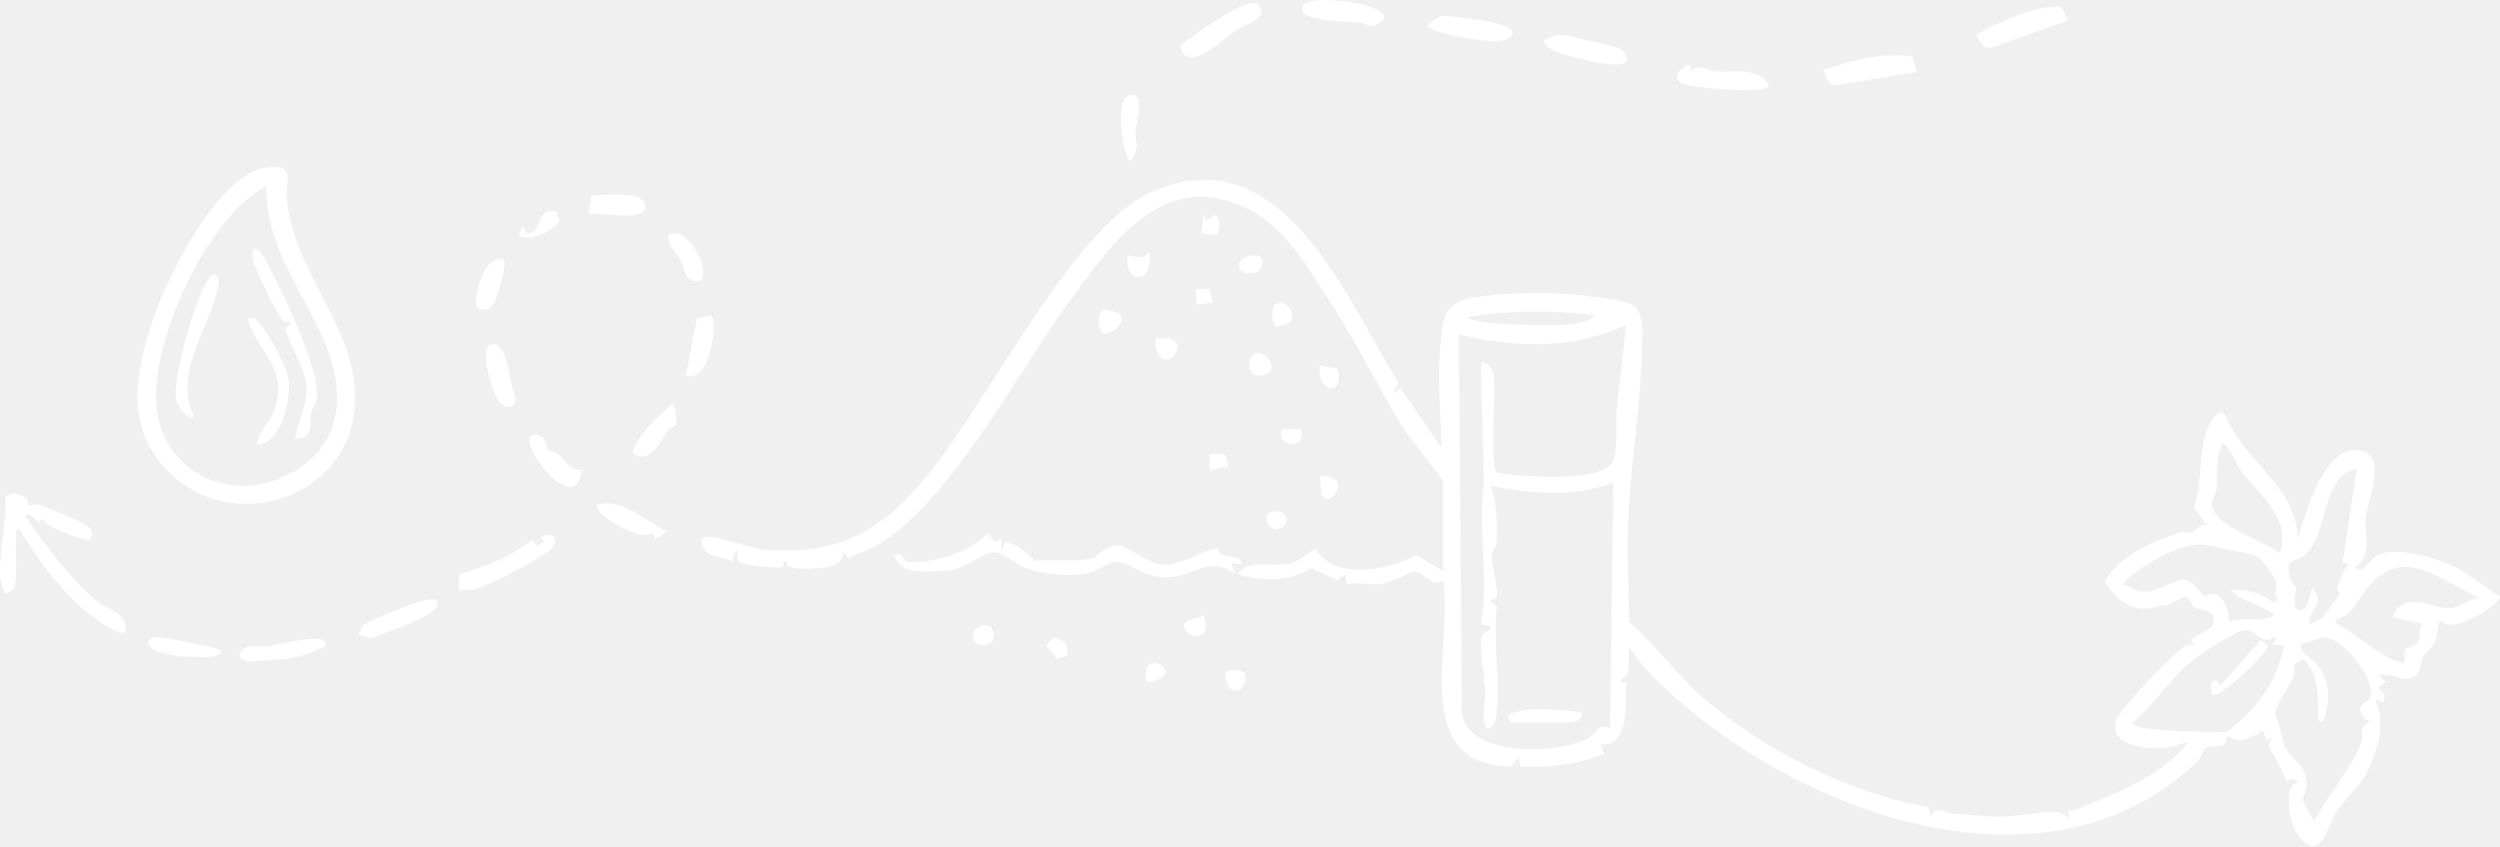
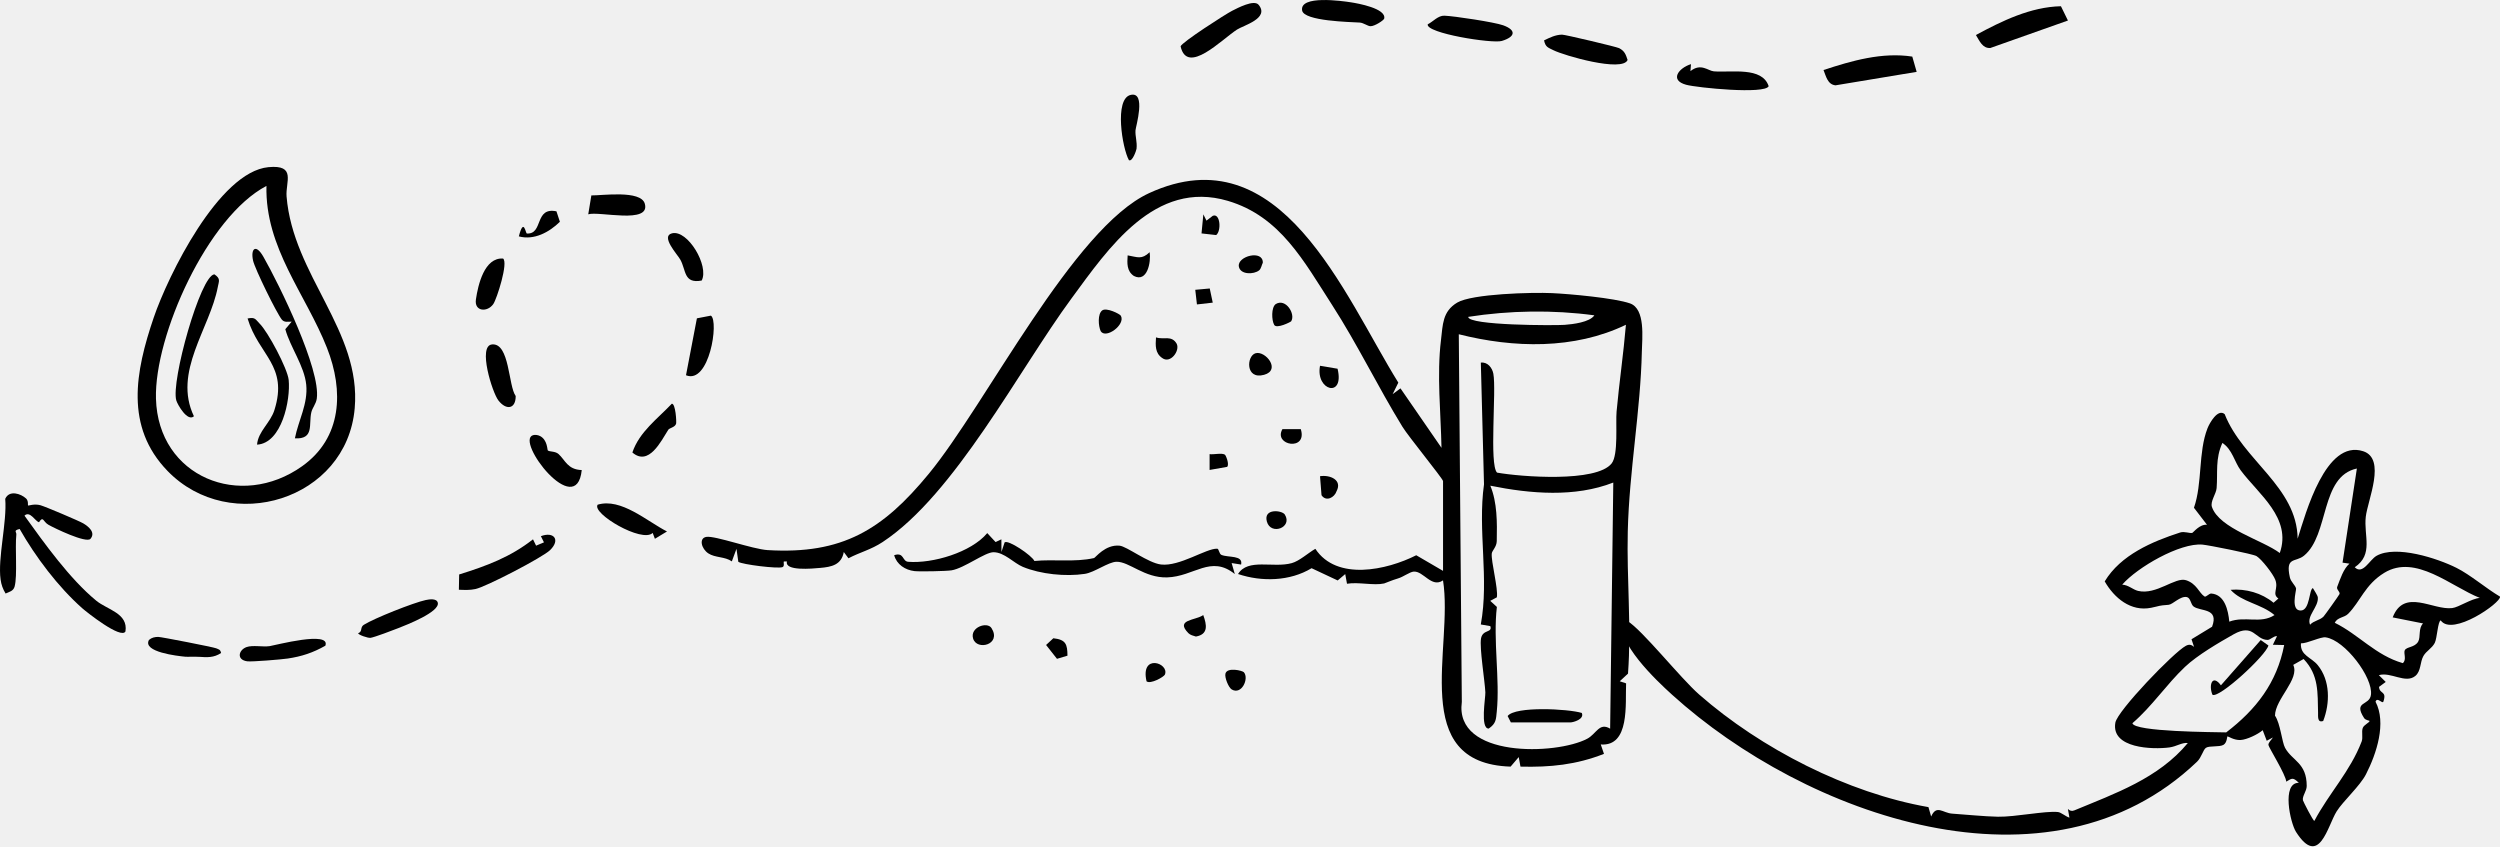
- <svg xmlns="http://www.w3.org/2000/svg" id="Layer_2" data-name="Layer 2" viewBox="0 0 850.84 288.04">
-   <defs>
-     <style>
-       .cls-1 {
-         fill: #fff;
-       }
-     </style>
-   </defs>
+ <svg xmlns="http://www.w3.org/2000/svg" id="Layer_2" data-name="Layer 2" viewBox="0 0 850.84 288.04" fill="currentColor">
  <g id="Capa_1" data-name="Capa 1">
    <g>
-       <path class="cls-1" d="M6.66,180.04c-2.22.51-1,.98-1.1,1.86-.48,4.67.41,14-.58,17.7-.43,1.6-1.83,1.82-3.08,2.4-.94-1.57-1.45-2.96-1.7-4.78-1.01-7.31,2.23-19.57,1.58-27.45,1.36-3.08,5.29-1.78,7.1-.11.89.83.54,2.36.66,2.4.2.07,2.13-.69,4.23-.11,1.6.44,13.18,5.34,14.58,6.18,1.81,1.08,4.26,3.09,2.45,5.24-1.39,1.66-12.41-3.67-14.33-4.78-1.83-1.05-1.72-3.13-3.19-.86-1.19-.17-3.09-4.05-4.95-2.23,6.81,9.46,15.4,21.5,24.41,28.92,3.79,3.12,10.91,4.27,9.96,10.47-1.43,2.83-13.37-6.69-14.73-7.9-8.24-7.32-15.87-17.45-21.28-26.96Z" />
-       <path class="cls-1" d="M121.91,215.5c1.57-.55.55-1.99,1.9-2.85,3.44-2.19,17.01-7.57,21.06-8.43,1.1-.23,3.76-.71,4.13.93.7,3.11-10.57,7.5-13.35,8.59-1.92.76-8.13,3.12-9.54,3.34-.84.13-4.25-1.03-4.21-1.58Z" />
-       <path class="cls-1" d="M110.73,219.76c-4.22,2.39-8.04,3.65-12.79,4.36-2.11.32-12.25,1.16-13.79.95-3.79-.52-2.93-3.9-.23-4.85,2.11-.74,5.52.03,7.87-.32,1.77-.26,20.88-5.36,18.94-.14Z" />
-       <path class="cls-1" d="M67.7,223.55c-1.86-.13-3.74.05-4.7-.05-2.49-.24-14.6-1.58-12.3-5.7.91-.81,1.97-1.03,3.15-1.04,1.01,0,18.81,3.48,19.73,3.88.91.4,1.4.38,1.66,1.59-2.44,1.66-4.8,1.5-7.54,1.31Z" />
-       <path class="cls-1" d="M491.11,163.69c-.32-1.11-11.79-15.16-13.79-18.42-8.33-13.55-15.34-28.11-23.98-41.51-9.64-14.95-17.64-30.12-35.46-35.4-24.82-7.35-40.7,16.2-53.24,33.25-17.89,24.31-39.7,66.68-64.24,82.86-4.01,2.64-7.64,3.44-11.64,5.53l-1.59-2.13c-.79,4.38-4.15,5.07-8.01,5.41-2.74.25-12.18,1.15-11.34-2.19h-1.04c-.22.3.34,1.63-.49,1.93-1.67.6-13.73-.9-15.01-1.81l-.63-4.42-1.58,4.27c-2.32-1.67-5.67-1.18-8.01-2.73-2.36-1.56-3.3-5.2-.64-5.61,2.98-.46,15.71,4.19,20.83,4.5,25.43,1.52,39.17-6.9,54.85-25.97,19.58-23.8,49.14-83.61,74.96-95.51,44.88-20.67,66.33,34.7,84.84,64.48l-1.94,3.94,2.67-1.99,13.96,20.24c-.22-11.98-1.63-24.75-.17-36.69.63-5.2.47-9.71,5.51-12.73,5.04-3.02,25.55-3.54,32.28-3.23,6,.27,21.32,1.66,26.55,3.5,5.29,1.87,4.12,11.79,4.02,16.45-.44,20.04-4.29,40.48-4.79,61.15-.39,16.03,1.27,32.33.08,48.39l-2.81,2.61,2.16.71c-.3,6.89,1.34,21.54-8.62,20.8l1.09,3.2c-9.51,3.73-18.31,4.59-28.42,4.34l-.59-3.25-2.77,3.25c-34.98-1.12-19.33-40.5-23-63.39-3.91,2.71-6.67-3.27-10-2.98-1.35.12-3.55,1.81-5.28,2.31-2.16.63-4.46,1.66-4.75,1.72-3.53.79-8.82-.56-12.65.1l-.6-3.29-2.57,2.17-8.88-4.17c-7.38,4.47-16.99,4.69-25.03,1.98,3.36-5.47,11.93-1.95,18.29-3.71,2.63-.73,5.59-3.48,8.02-4.87,7.27,11.03,24.31,7.26,34.34,2.19l9.12,5.32v-30.6ZM542.63,107.32c-14.09-1.91-28.9-1.67-42.94.52-.09,2.97,29.64,2.96,32.79,2.72,2.75-.21,8.53-.86,10.15-3.25ZM509.51,160.85c8.04,1.43,33.84,3.44,39-3.14,2.33-2.97,1.31-13.66,1.67-17.64.9-9.86,2.35-19.69,3.18-29.54-17.61,8.49-38.23,7.94-56.88,3.23l1.03,125.14c-2.59,19.17,32.16,18.07,42.66,12.53,3.17-1.67,4.09-5.68,7.82-3.44l1.07-83.76c-13.06,5.1-28.16,3.84-41.85,1.07,2.37,5.7,2.32,12.52,2.19,18.86-.04,2-1.59,3.19-1.7,4.23-.28,2.62,2.26,12.07,1.73,14.9l-2.25,1.2,2.26,2.07c-1.33,11.28,1.07,24.6-.03,35.58-.27,2.69-.22,4.11-2.75,5.82-2.96.05-1.06-10.45-1.14-12.32-.18-3.94-2.03-15.12-1.48-18.32.56-3.23,3.97-1.84,3.17-4.23l-3.24-.56c2.89-15.63-1.11-31.89,1.09-47.7l-1.08-41.42c2.34-.29,3.89,1.81,4.26,3.78,1.08,5.71-1.44,30.96,1.25,33.65Z" />
-       <path class="cls-1" d="M781.97,183.31c-.25-17.64-18.64-26.62-24.83-42.36-2.33-2-5.15,3.03-5.85,4.82-3.2,8.17-1.69,18.68-4.61,27.04l4.44,5.79c-2.49-.27-4.7,2.67-4.98,2.75-.88.26-2.66-.6-4.17-.12-9.55,3.09-20.23,7.64-25.66,16.64,3.22,5.63,8.87,10.38,15.79,8.98,3.36-.68,2.14-.72,5.94-1.01,1.43-.11,3.99-3.06,6.18-2.64,1.36.26,1.33,2.45,2.33,3.21,2.33,1.77,8.74.39,6.3,6.89l-7,4.26.86,2.59c-.92-.78-1.69-.94-2.79-.35-4.12,2.18-23.29,22.11-23.99,26.15-1.53,8.8,12.76,9.18,18.39,8.43,2.46-.33,4.26-1.74,6.28-1.51-9.98,12.04-24.77,17.17-38.65,22.94-.85.35-1.55.13-2.17-.5l.52,2.96c-1.25-.35-2.82-1.8-3.92-1.91-4.33-.44-14.53,1.71-20.4,1.6-4.68-.09-10.72-.72-15.59-1.05-3.2-.22-5.3-3.18-7.15.98l-.92-3.2c-27.56-4.82-56.99-19.89-78.02-38.31-6.45-5.65-19.36-21.99-24.49-25.08-.62-.37-1.25-1.29-1.64-.47-2.42,7.57,11.45,20.68,16.89,25.6,45.33,41.04,128.2,71.03,178.66,22.82,1.56-1.49,2.05-4.05,3.04-4.74,1.14-.79,4.59-.18,5.98-1.02,1.24-.75,1.19-2.85,1.34-2.88.23-.04,2.27,1.37,4.47,1.24,2.11-.12,5.85-1.88,7.53-3.34l1.37,3.6,2.11-1.13c-.47.8-1.56,1.68-1.54,2.56.02.69,5.98,10.21,6.07,12.48,2.04-1.22,2.26-1.51,4.29.4-5.96-.09-2.93,13.64-.96,16.71,7.88,12.33,10.73-2.04,13.82-6.98,2.16-3.46,7.94-8.64,9.98-12.62,3.62-7.07,7.04-17.5,3.26-24.71.59-1.79,2.34.92,2.67-.05,1.27-3.73-1.33-2.45-1.48-5l2.28-1.68-2.34-2.31c4.07-1.21,9.07,3.01,12.41.27,1.99-1.64,1.56-4.71,2.76-6.8.99-1.72,2.87-2.56,3.85-4.43.81-1.56,1.05-7.46,2.04-7.67,3.95,5.58,20.53-6,20.19-8.09-4.76-2.8-10.03-7.39-14.82-9.79-6.55-3.28-20.6-7.85-27.23-4.1-2.36,1.33-4.67,6.6-7.41,3.89,6.5-4.4,3.01-10.73,3.76-17.21.66-5.71,7.02-19.71-.88-22.28-12.77-4.15-19.56,21.1-22.29,29.72ZM781.45,200.36c-.19-1.13-1.8-2.31-2.13-3.86-1.57-7.18,1.88-4.99,4.81-7.38,8.67-7.08,5.44-26.97,18-29.67l-4.88,32.04,2.35.34c-2.02,1.74-3.13,5.18-4.17,7.91-.35.91,1.1,1.68.78,2.46-.18.43-5.02,7.22-5.43,7.64-1.27,1.29-3.37,1.4-4.58,2.78-1.28-3,2.94-6.03,2.64-9.3-.07-.72-1.21-2.32-1.68-3.17-1.34.39-.96,7.55-4.1,7.63-3.61.09-1.52-6.74-1.63-7.41ZM794.6,211.96c.9-1.92,3.19-1.7,4.54-3.04,4.15-4.15,5.75-9.96,12.32-13.97,10.66-6.51,22.72,4.69,32.52,8.54-2.91.24-7.17,3.19-9.41,3.46-6.57.8-16.37-6.9-20.25,3.17l10.34,2.06c-1.68,1.64-.77,4.6-1.66,6.17-1.18,2.08-3.97,1.7-4.58,2.98-.47.99.74,3.18-.66,4.36-9.26-2.66-15.03-9.75-23.15-13.73ZM756.36,150.75c3.37,2.18,4.15,6.55,6.23,9.32,6.11,8.19,17.47,16.24,13.3,28.14-5.82-4.39-20.6-8.34-23.09-15.67-.64-1.88,1.45-4.44,1.6-6.44.41-5.27-.5-10.01,1.96-15.35ZM722.27,198.97c5.11-5.89,19.69-14.3,27.31-13.62,2.19.2,17.21,3.19,18.39,3.91,1.76,1.07,5.66,6.09,6.4,8.07,1.17,3.11-1.26,4.72,1.05,6.37l-1.65,1.44c-4.02-3.33-9.44-4.85-14.62-4.41,3.81,4.24,10.32,4.71,14.95,8.6-4.76,3.1-10,.22-15.39,2.24-.37-3.81-1.51-9.18-6.1-9.57-.84-.07-1.8,1.37-2.38.98-1.85-1.24-2.62-4.35-6.26-5.52-3.66-1.17-10.1,5.14-16.33,3.64-1.72-.42-3.3-2.03-5.36-2.12ZM791.55,216.92c6.51.95,16.13,13.64,15.37,19.56-.49,3.82-6.12,2-2.34,7.89.5.78,1.9.87,1.89.98-.04.58-1.96,1.31-2.35,2.43-.47,1.35.16,3.22-.37,4.59-3.91,10.19-11.04,17.49-16.09,27.01-.39.09-3.81-6.62-3.89-7.01-.29-1.42,1.29-3.12,1.29-4.87-.01-7.94-4.91-8.5-7.37-12.98-1.07-1.95-1.58-8.27-3.43-10.96.06-5.68,8.5-12.43,6.21-17.28l3.53-2c5.26,5.5,4.74,11.58,4.92,18.31.03,1.21-.29,3.51,1.75,2.78,2.35-6.06,2.43-13.73-1.85-18.99-2.21-2.72-6.02-3.28-5.73-7.43,2.14.09,6.69-2.3,8.46-2.04ZM771.72,217.79c.92.03,2.07-1.39,3.23-1.29l-1.41,2.94,3.85.09c-2.48,12.83-9.55,21.94-19.73,29.73-4.07-.11-31.36-.17-31.92-3.13,6.67-5.71,11.54-13.16,17.89-19.17,4.23-4,11.6-8.29,16.56-11.09,6.82-3.84,7.25,1.8,11.53,1.92Z" />
-       <path class="cls-1" d="M57.04,160.3c-14.61-15.07-10.98-33.81-4.73-52.19,4.88-14.35,22.23-49.61,39.04-51.22,9.59-.92,5.79,5.06,6.18,9.96,2.18,26.88,25.49,45.74,23.19,72.11-2.71,31.18-42.37,43.31-63.69,21.33ZM90.68,63.28c-20.01,10.46-38.2,50.92-37.6,72.42.75,26.67,28.79,37.9,49.76,22.96,13.59-9.68,14.21-25.63,8.44-40.27-7.21-18.3-21.09-33.98-20.6-55.11Z" />
-       <path class="cls-1" d="M338.83,184.47l1.98-.92.02,4.3,1.07-3.23c1.1-1.14,9.34,4.46,10.14,6.3,6.51-.65,13.81.49,20.29-.99.49-.11,3.82-4.69,8.69-4.22,2.49.24,9.74,5.9,14.11,6.41,6.35.75,15.39-5.53,19.13-5.38.61.03.63,1.77,1.44,2.11,2.39,1,7.42,0,6.7,3.29l-3.23-.51,1.08,3.74c-8.2-6.62-13.83.88-23.06,1.14-7.7.22-12.88-5.41-17.21-5.32-2.78.06-7.47,3.62-10.78,4.12-6.52.98-15.02.13-21.1-2.39-3.08-1.28-6.29-4.97-9.97-4.98-2.94,0-9.87,5.4-14.26,6.16-1.77.3-10.9.47-12.61.27-3.21-.36-6.1-2.27-6.94-5.42,3.44-1.13,2.67,2.08,4.78,2.25,8.33.65,21.42-3.2,26.9-9.77l2.83,3.06Z" />
-       <path class="cls-1" d="M652.3,24.46l-27.61,4.58c-2.69-.27-3.23-3.09-4.08-5.21,9.63-3.16,19.95-6.15,30.21-4.57l1.49,5.2Z" />
-       <path class="cls-1" d="M703.78,6.99l-26.38,9.34c-2.69.21-3.72-2.47-4.93-4.42,8.93-4.8,18.57-9.55,28.94-9.79l2.38,4.86Z" />
-       <path class="cls-1" d="M401.8,15.78c.26-1.29,15.34-11.01,17.54-12.11,1.9-.95,7.46-3.93,9.02-2.03,3.79,4.61-5.14,6.99-7.37,8.43-5.21,3.38-16.96,15.64-19.19,5.7Z" />
-       <path class="cls-1" d="M601.94,29.33c-1.23,2.84-24.36.53-28.08-.48-5.72-1.55-2.6-5.69,1.64-7.02l-.18,2.38c3.55-2.86,6.02-.09,7.95.07,5.97.48,16.45-1.68,18.67,5.05Z" />
-       <path class="cls-1" d="M471.1,6.32c-.12.56-3.22,2.62-4.66,2.6-.97-.01-2.37-1.16-3.67-1.24-3.2-.2-18.99-.47-19.61-4.11-.91-5.31,13.58-3.25,16.68-2.77,2.3.36,12,2.07,11.26,5.52Z" />
-       <path class="cls-1" d="M485.91,8.27c1.77-.86,3.51-3.01,5.66-2.93,3.33.12,17.06,2.2,20.02,3.27,4.56,1.65,4.16,3.93-.48,5.33-3.22.97-25.99-2.64-25.2-5.68Z" />
-       <path class="cls-1" d="M553.93,20.41c-1.73,4.25-21.69-1.51-25.29-3.34-1.73-.88-2.67-1-3.14-3.33,1.99-.95,3.82-1.9,6.12-1.95,1-.02,18.56,4.14,19.44,4.6,1.87.98,2.25,2.15,2.87,4.02Z" />
-       <path class="cls-1" d="M156.17,200.72l.1-5.21c9.48-2.95,17.47-5.95,25.13-11.96l1.05,2.16,2.68-1.13-1.05-2.1c4.37-1.67,6.77,1.19,3.14,4.74-2.57,2.51-21.76,12.46-25.4,13.25-1.88.41-3.76.32-5.65.24Z" />
-       <path class="cls-1" d="M183.84,148.42c2.53,1.35,2.38,4.7,2.61,4.89.6.48,2.48.21,3.61,1.19,2.28,2,3.04,5.32,7.93,5.48-1.8,17.26-22.82-9.98-16.59-11.87.73-.22,1.72-.07,2.43.31Z" />
-       <path class="cls-1" d="M167.44,117.22c6.04-.58,5.53,14.09,8.07,17.56.03,4.48-3.24,4.92-5.89,1.5-2.1-2.72-7.06-18.59-2.19-19.05Z" />
-       <path class="cls-1" d="M241.95,107.42c2.79,1.88-.56,23.53-8.48,20.29l3.71-19.37,4.77-.92Z" />
-       <path class="cls-1" d="M222.88,183.36l-.75-1.99c-3.56,3.55-20.86-6.65-18.72-9.61,7.95-2.39,16.76,5.63,23.59,9.12l-4.12,2.49Z" />
-       <path class="cls-1" d="M200.2,72.94l1.06-6.43c3.7.04,16.8-1.88,18.18,2.78,2.12,7.16-15.65,2.48-19.25,3.65Z" />
-       <path class="cls-1" d="M227.4,146.33c-2.37,3.72-6.6,12.49-12.18,7.67,2.37-7.02,8.55-11.45,13.42-16.6,1.29-.1,1.64,6.23,1.46,6.81-.38,1.27-2.23,1.37-2.71,2.11Z" />
-       <path class="cls-1" d="M171.2,87.98c1.88,1.32-2.12,13.76-3.3,15.48-2.01,2.92-6.54,2.6-5.93-1.54.73-5.01,2.89-14.34,9.23-13.93Z" />
-       <path class="cls-1" d="M238.81,95.48c-6.21,1.16-5.24-3.52-7.29-7.15-1.02-1.8-6.77-7.93-2.82-8.92,5.33-1.35,12.73,11.1,10.11,16.07Z" />
-       <path class="cls-1" d="M386.79,50.69c-.04.39-1.38,4.49-2.58,3.82-2.24-3.98-5.07-20.89.59-22.21,5.4-1.26,1.73,10.79,1.65,12.06-.13,2.15.62,3.8.35,6.33Z" />
-       <path class="cls-1" d="M189.38,71.92l1.17,3.56c-3.61,3.55-8.79,6.37-13.97,4.97,1.69-6.59,2.28-1.01,2.73-.98,5.68.33,2.49-9.1,10.07-7.55Z" />
-       <path class="cls-1" d="M381.46,107.45c1.71,3.01-5.11,8.06-6.85,5.26-.82-1.79-1.09-5.88.52-7.07,1.45-1.07,6,1.21,6.33,1.81Z" />
-       <path class="cls-1" d="M383.77,86.91c3.41.58,4.74,1.54,7.5-1.08.52,3.34-.81,10.44-5.37,8.09-2.45-1.64-2.31-4.31-2.12-7.02Z" />
-       <path class="cls-1" d="M427.31,120.22c3.35-.96,8.77,5.72,2.91,7.34-6.43,1.78-6-6.45-2.91-7.34Z" />
-       <path class="cls-1" d="M393.43,114.82c2.63.92,5.27-.86,7.04,2.17,1.2,2.4-2.17,6.93-4.92,4.86-2.45-1.64-2.32-4.32-2.12-7.02Z" />
-       <path class="cls-1" d="M439.45,109.33c-.16.25-5.03,2.7-5.8,1.23-.9-1.59-1.02-5.94.51-7.06,3.42-2.14,6.83,3.39,5.28,5.83Z" />
-       <path class="cls-1" d="M449.25,124.49l5.97,1c2.47,10.18-7.58,7.51-5.97-1Z" />
-       <path class="cls-1" d="M410.61,75.09l2.14-1.64c2.56-1.05,2.99,5.17,1.15,6.55l-4.98-.56.62-6.49,1.07,2.14Z" />
-       <path class="cls-1" d="M449.25,162.07c3.49-.53,7.62,1.31,5.65,5.06-.73,2.25-3.6,3.72-5.14,1.41l-.51-6.47Z" />
-       <path class="cls-1" d="M428.55,91.99c-1.81,1.49-6.48,1.55-6.93-1.31-.56-3.54,8.29-5.78,8.16-1.26-.4.79-.57,2.03-1.23,2.57Z" />
-       <path class="cls-1" d="M404.45,215.48c-4.61-4.68,2.44-4.28,5.06-6.15,1.2,3.32,1.82,6.54-2.5,7.31-.87-.25-1.92-.51-2.57-1.16Z" />
-       <path class="cls-1" d="M423.34,228.79c1.84,2.16-.79,7.87-4.15,5.85-1.09-.66-2.46-4.09-2.13-5.38.59-2.31,5.81-1.02,6.28-.47Z" />
-       <path class="cls-1" d="M337.45,213.77c3.53,5.61-5.01,7.81-6.27,3.54-1.14-3.83,4.81-5.86,6.27-3.54Z" />
-       <path class="cls-1" d="M363.3,223.15l-3.57,1.07-3.71-4.71,2.47-2.29c4.29.47,4.77,2.05,4.81,5.93Z" />
-       <path class="cls-1" d="M396.46,229.58c-.32.79-4.9,3.37-6.25,2.3-2.21-9.59,7.85-6.23,6.25-2.3Z" />
-       <path class="cls-1" d="M437.27,175.12c2.78,4.41-4.81,7.24-6.12,2.35-1.22-4.57,5.2-3.82,6.12-2.35Z" />
-       <polygon class="cls-1" points="412.74 103 407.36 103.61 406.79 98.63 411.72 98.18 412.74 103" />
-       <path class="cls-1" d="M416.86,154.72c.35.21,1.62,3.35.78,4.17l-5.97,1.05v-5.38c1.47.21,4.1-.5,5.19.17Z" />
-       <path class="cls-1" d="M442.71,146.06c2.36,7.61-9.45,5.59-6.26,0h6.26Z" />
-       <path class="cls-1" d="M514.19,245.84l-1.09-2.15c2.58-3.41,20.69-2.46,25.24-1.05.99,2.21-3.06,3.21-3.75,3.21h-20.4Z" />
-       <path class="cls-1" d="M769.41,217.83l-13.55,15.41c-2.88-3.9-4.25-.19-2.9,3.19,2.09,1.52,18.2-13.3,19.07-16.75l-2.62-1.85Z" />
-       <path class="cls-1" d="M100.36,149.18c1.2-6.11,4.51-11.76,3.86-18.26-.63-6.34-5.45-12.78-7.12-18.88l2.17-2.57c-1.16-.04-2.45.38-3.33-.67-1.75-2.11-9.2-17.32-9.81-20.1-.89-4.07.91-5.88,3.52-1.3,5.39,9.45,19.6,38.39,18.16,48.3-.26,1.77-1.49,3.07-1.85,4.61-.96,4.07,1.08,9.24-5.61,8.88Z" />
-       <path class="cls-1" d="M66,141.67c-2.19,1.98-5.54-3.9-5.99-5.36-1.94-6.27,8.24-42.75,12.97-42.94,2.16,1.49,1.54,2.23,1.14,4.33-2.68,14.11-15.36,28.89-8.12,43.97Z" />
-       <path class="cls-1" d="M87.48,151.33c.38-4.54,4.52-7.35,5.92-11.79,4.78-15.19-5.36-18.57-9.14-31.15,2.71-.56,2.7.38,4.12,1.77,2.77,2.71,9.49,15.28,9.87,19.15.67,6.76-2.32,21.53-10.77,22.02Z" />
+       <path d="M6.66,180.04c-2.22.51-1,.98-1.1,1.86-.48,4.67.41,14-.58,17.7-.43,1.6-1.83,1.82-3.08,2.4-.94-1.57-1.45-2.96-1.7-4.78-1.01-7.31,2.23-19.57,1.58-27.45,1.36-3.08,5.29-1.78,7.1-.11.89.83.54,2.36.66,2.4.2.07,2.13-.69,4.23-.11,1.6.44,13.18,5.34,14.58,6.18,1.81,1.08,4.26,3.09,2.45,5.24-1.39,1.66-12.41-3.67-14.33-4.78-1.83-1.05-1.72-3.13-3.19-.86-1.19-.17-3.09-4.05-4.95-2.23,6.81,9.46,15.4,21.5,24.41,28.92,3.79,3.12,10.91,4.27,9.96,10.47-1.43,2.83-13.37-6.69-14.73-7.9-8.24-7.32-15.87-17.45-21.28-26.96Z" />
+       <path d="M121.91,215.5c1.57-.55.55-1.99,1.9-2.85,3.44-2.19,17.01-7.57,21.06-8.43,1.1-.23,3.76-.71,4.13.93.7,3.11-10.57,7.5-13.35,8.59-1.92.76-8.13,3.12-9.54,3.34-.84.13-4.25-1.03-4.21-1.58Z" />
+       <path d="M110.73,219.76c-4.22,2.39-8.04,3.65-12.79,4.36-2.11.32-12.25,1.16-13.79.95-3.79-.52-2.93-3.9-.23-4.85,2.11-.74,5.52.03,7.87-.32,1.77-.26,20.88-5.36,18.94-.14Z" />
+       <path d="M67.7,223.55c-1.86-.13-3.74.05-4.7-.05-2.49-.24-14.6-1.58-12.3-5.7.91-.81,1.97-1.03,3.15-1.04,1.01,0,18.81,3.48,19.73,3.88.91.4,1.4.38,1.66,1.59-2.44,1.66-4.8,1.5-7.54,1.31Z" />
+       <path d="M491.11,163.69c-.32-1.11-11.79-15.16-13.79-18.42-8.33-13.55-15.34-28.11-23.98-41.51-9.64-14.95-17.64-30.12-35.46-35.4-24.82-7.35-40.7,16.2-53.24,33.25-17.89,24.31-39.7,66.68-64.24,82.86-4.01,2.64-7.64,3.44-11.64,5.53l-1.59-2.13c-.79,4.38-4.15,5.07-8.01,5.41-2.74.25-12.18,1.15-11.34-2.19h-1.04c-.22.3.34,1.63-.49,1.93-1.67.6-13.73-.9-15.01-1.81l-.63-4.42-1.58,4.27c-2.32-1.67-5.67-1.18-8.01-2.73-2.36-1.56-3.3-5.2-.64-5.61,2.98-.46,15.71,4.19,20.83,4.5,25.43,1.52,39.17-6.9,54.85-25.97,19.58-23.8,49.14-83.61,74.96-95.51,44.88-20.67,66.33,34.7,84.84,64.48l-1.94,3.94,2.67-1.99,13.96,20.24c-.22-11.98-1.63-24.75-.17-36.69.63-5.2.47-9.71,5.51-12.73,5.04-3.02,25.55-3.54,32.28-3.23,6,.27,21.32,1.66,26.55,3.5,5.29,1.87,4.12,11.79,4.02,16.45-.44,20.04-4.29,40.48-4.79,61.15-.39,16.03,1.27,32.33.08,48.39l-2.81,2.61,2.16.71c-.3,6.89,1.34,21.54-8.62,20.8l1.09,3.2c-9.51,3.73-18.31,4.59-28.42,4.34l-.59-3.25-2.77,3.25c-34.98-1.12-19.33-40.5-23-63.39-3.91,2.71-6.67-3.27-10-2.98-1.35.12-3.55,1.81-5.28,2.31-2.16.63-4.46,1.66-4.75,1.72-3.53.79-8.82-.56-12.65.1l-.6-3.29-2.57,2.17-8.88-4.17c-7.38,4.47-16.99,4.69-25.03,1.98,3.36-5.47,11.93-1.95,18.29-3.71,2.63-.73,5.59-3.48,8.02-4.87,7.27,11.03,24.31,7.26,34.34,2.19l9.12,5.32v-30.6ZM542.63,107.32c-14.09-1.91-28.9-1.67-42.94.52-.09,2.97,29.64,2.96,32.79,2.72,2.75-.21,8.53-.86,10.15-3.25ZM509.51,160.85c8.04,1.43,33.84,3.44,39-3.14,2.33-2.97,1.31-13.66,1.67-17.64.9-9.86,2.35-19.69,3.18-29.54-17.61,8.49-38.23,7.94-56.88,3.23l1.03,125.14c-2.59,19.17,32.16,18.07,42.66,12.53,3.17-1.67,4.09-5.68,7.82-3.44l1.07-83.76c-13.06,5.1-28.16,3.84-41.85,1.07,2.37,5.7,2.32,12.52,2.19,18.86-.04,2-1.59,3.19-1.7,4.23-.28,2.62,2.26,12.07,1.73,14.9l-2.25,1.2,2.26,2.07c-1.33,11.28,1.07,24.6-.03,35.58-.27,2.69-.22,4.11-2.75,5.82-2.96.05-1.06-10.45-1.14-12.32-.18-3.94-2.03-15.12-1.48-18.32.56-3.23,3.97-1.84,3.17-4.23l-3.24-.56c2.89-15.63-1.11-31.89,1.09-47.7l-1.08-41.42c2.34-.29,3.89,1.81,4.26,3.78,1.08,5.71-1.44,30.96,1.25,33.65Z" />
+       <path d="M781.97,183.31c-.25-17.64-18.64-26.62-24.83-42.36-2.33-2-5.15,3.03-5.85,4.82-3.2,8.17-1.69,18.68-4.61,27.04l4.44,5.79c-2.49-.27-4.7,2.67-4.98,2.75-.88.26-2.66-.6-4.17-.12-9.55,3.09-20.23,7.64-25.66,16.64,3.22,5.63,8.87,10.38,15.79,8.98,3.36-.68,2.14-.72,5.94-1.01,1.43-.11,3.99-3.06,6.18-2.64,1.36.26,1.33,2.45,2.33,3.21,2.33,1.77,8.74.39,6.3,6.89l-7,4.26.86,2.59c-.92-.78-1.69-.94-2.79-.35-4.12,2.18-23.29,22.11-23.99,26.15-1.53,8.8,12.76,9.18,18.39,8.43,2.46-.33,4.26-1.74,6.28-1.51-9.98,12.04-24.77,17.17-38.65,22.94-.85.35-1.55.13-2.17-.5l.52,2.96c-1.25-.35-2.82-1.8-3.92-1.91-4.33-.44-14.53,1.71-20.4,1.6-4.68-.09-10.72-.72-15.59-1.05-3.2-.22-5.3-3.18-7.15.98l-.92-3.2c-27.56-4.82-56.99-19.89-78.02-38.31-6.45-5.65-19.36-21.99-24.49-25.08-.62-.37-1.25-1.29-1.64-.47-2.42,7.57,11.45,20.68,16.89,25.6,45.33,41.04,128.2,71.03,178.66,22.82,1.56-1.49,2.05-4.05,3.04-4.74,1.14-.79,4.59-.18,5.98-1.02,1.24-.75,1.19-2.85,1.34-2.88.23-.04,2.27,1.37,4.47,1.24,2.11-.12,5.85-1.88,7.53-3.34l1.37,3.6,2.11-1.13c-.47.8-1.56,1.68-1.54,2.56.02.69,5.98,10.21,6.07,12.48,2.04-1.22,2.26-1.51,4.29.4-5.96-.09-2.93,13.64-.96,16.71,7.88,12.33,10.73-2.04,13.82-6.98,2.16-3.46,7.94-8.64,9.98-12.62,3.62-7.07,7.04-17.5,3.26-24.71.59-1.79,2.34.92,2.67-.05,1.27-3.73-1.33-2.45-1.48-5l2.28-1.68-2.34-2.31c4.07-1.21,9.07,3.01,12.41.27,1.99-1.64,1.56-4.71,2.76-6.8.99-1.72,2.87-2.56,3.85-4.43.81-1.56,1.05-7.46,2.04-7.67,3.95,5.58,20.53-6,20.19-8.09-4.76-2.8-10.03-7.39-14.82-9.79-6.55-3.28-20.6-7.85-27.23-4.1-2.36,1.33-4.67,6.6-7.41,3.89,6.5-4.4,3.01-10.73,3.76-17.21.66-5.71,7.02-19.71-.88-22.28-12.77-4.15-19.56,21.1-22.29,29.72ZM781.45,200.36c-.19-1.13-1.8-2.31-2.13-3.86-1.57-7.18,1.88-4.99,4.81-7.38,8.67-7.08,5.44-26.97,18-29.67l-4.88,32.04,2.35.34c-2.02,1.74-3.13,5.18-4.17,7.91-.35.91,1.1,1.68.78,2.46-.18.43-5.02,7.22-5.43,7.64-1.27,1.29-3.37,1.4-4.58,2.78-1.28-3,2.94-6.03,2.64-9.3-.07-.72-1.21-2.32-1.68-3.17-1.34.39-.96,7.55-4.1,7.63-3.61.09-1.52-6.74-1.63-7.41ZM794.6,211.96c.9-1.92,3.19-1.7,4.54-3.04,4.15-4.15,5.75-9.96,12.32-13.97,10.66-6.51,22.72,4.69,32.52,8.54-2.91.24-7.17,3.19-9.41,3.46-6.57.8-16.37-6.9-20.25,3.17l10.34,2.06c-1.68,1.64-.77,4.6-1.66,6.17-1.18,2.08-3.97,1.7-4.58,2.98-.47.99.74,3.18-.66,4.36-9.26-2.66-15.03-9.75-23.15-13.73ZM756.36,150.75c3.37,2.18,4.15,6.55,6.23,9.32,6.11,8.19,17.47,16.24,13.3,28.14-5.82-4.39-20.6-8.34-23.09-15.67-.64-1.88,1.45-4.44,1.6-6.44.41-5.27-.5-10.01,1.96-15.35ZM722.27,198.97c5.11-5.89,19.69-14.3,27.31-13.62,2.19.2,17.21,3.19,18.39,3.91,1.76,1.07,5.66,6.09,6.4,8.07,1.17,3.11-1.26,4.72,1.05,6.37l-1.65,1.44c-4.02-3.33-9.44-4.85-14.62-4.41,3.81,4.24,10.32,4.71,14.95,8.6-4.76,3.1-10,.22-15.39,2.24-.37-3.81-1.51-9.18-6.1-9.57-.84-.07-1.8,1.37-2.38.98-1.85-1.24-2.62-4.35-6.26-5.52-3.66-1.17-10.1,5.14-16.33,3.64-1.72-.42-3.3-2.03-5.36-2.12ZM791.55,216.92c6.51.95,16.13,13.64,15.37,19.56-.49,3.82-6.12,2-2.34,7.89.5.78,1.9.87,1.89.98-.04.58-1.96,1.31-2.35,2.43-.47,1.35.16,3.22-.37,4.59-3.91,10.19-11.04,17.49-16.09,27.01-.39.09-3.81-6.62-3.89-7.01-.29-1.42,1.29-3.12,1.29-4.87-.01-7.94-4.91-8.5-7.37-12.98-1.07-1.95-1.58-8.27-3.43-10.96.06-5.68,8.5-12.43,6.21-17.28l3.53-2c5.26,5.5,4.74,11.58,4.92,18.31.03,1.21-.29,3.51,1.75,2.78,2.35-6.06,2.43-13.73-1.85-18.99-2.21-2.72-6.02-3.28-5.73-7.43,2.14.09,6.69-2.3,8.46-2.04ZM771.72,217.79c.92.03,2.07-1.39,3.23-1.29l-1.41,2.94,3.85.09c-2.48,12.83-9.55,21.94-19.73,29.73-4.07-.11-31.36-.17-31.92-3.13,6.67-5.71,11.54-13.16,17.89-19.17,4.23-4,11.6-8.29,16.56-11.09,6.82-3.84,7.25,1.8,11.53,1.92Z" />
+       <path d="M57.04,160.3c-14.61-15.07-10.98-33.81-4.73-52.19,4.88-14.35,22.23-49.61,39.04-51.22,9.59-.92,5.79,5.06,6.18,9.96,2.18,26.88,25.49,45.74,23.19,72.11-2.71,31.18-42.37,43.31-63.69,21.33ZM90.68,63.28c-20.01,10.46-38.2,50.92-37.6,72.42.75,26.67,28.79,37.9,49.76,22.96,13.59-9.68,14.21-25.63,8.44-40.27-7.21-18.3-21.09-33.98-20.6-55.11Z" />
+       <path d="M338.83,184.47l1.98-.92.02,4.3,1.07-3.23c1.1-1.14,9.34,4.46,10.14,6.3,6.51-.65,13.81.49,20.29-.99.49-.11,3.82-4.69,8.69-4.22,2.49.24,9.74,5.9,14.11,6.41,6.35.75,15.39-5.53,19.13-5.38.61.03.63,1.77,1.44,2.11,2.39,1,7.42,0,6.7,3.29l-3.23-.51,1.08,3.74c-8.2-6.62-13.83.88-23.06,1.14-7.7.22-12.88-5.41-17.21-5.32-2.78.06-7.47,3.62-10.78,4.12-6.52.98-15.02.13-21.1-2.39-3.08-1.28-6.29-4.97-9.97-4.98-2.94,0-9.87,5.4-14.26,6.16-1.77.3-10.9.47-12.61.27-3.21-.36-6.1-2.27-6.94-5.42,3.44-1.13,2.67,2.08,4.78,2.25,8.33.65,21.42-3.2,26.9-9.77l2.83,3.06Z" />
+       <path d="M652.3,24.46l-27.61,4.58c-2.69-.27-3.23-3.09-4.08-5.21,9.63-3.16,19.95-6.15,30.21-4.57l1.49,5.2Z" />
+       <path d="M703.78,6.99l-26.38,9.34c-2.69.21-3.72-2.47-4.93-4.42,8.93-4.8,18.57-9.55,28.94-9.79l2.38,4.86Z" />
+       <path d="M401.8,15.78c.26-1.29,15.34-11.01,17.54-12.11,1.9-.95,7.46-3.93,9.02-2.03,3.79,4.61-5.14,6.99-7.37,8.43-5.21,3.38-16.96,15.64-19.19,5.7Z" />
+       <path d="M601.94,29.33c-1.23,2.84-24.36.53-28.08-.48-5.72-1.55-2.6-5.69,1.64-7.02l-.18,2.38c3.55-2.86,6.02-.09,7.95.07,5.97.48,16.45-1.68,18.67,5.05Z" />
+       <path d="M471.1,6.32c-.12.56-3.22,2.62-4.66,2.6-.97-.01-2.37-1.16-3.67-1.24-3.2-.2-18.99-.47-19.61-4.11-.91-5.31,13.58-3.25,16.68-2.77,2.3.36,12,2.07,11.26,5.52Z" />
+       <path d="M485.91,8.27c1.77-.86,3.51-3.01,5.66-2.93,3.33.12,17.06,2.2,20.02,3.27,4.56,1.65,4.16,3.93-.48,5.33-3.22.97-25.99-2.64-25.2-5.68Z" />
+       <path d="M553.93,20.41c-1.73,4.25-21.69-1.51-25.29-3.34-1.73-.88-2.67-1-3.14-3.33,1.99-.95,3.82-1.9,6.12-1.95,1-.02,18.56,4.14,19.44,4.6,1.87.98,2.25,2.15,2.87,4.02Z" />
+       <path d="M156.17,200.72l.1-5.21c9.48-2.95,17.47-5.95,25.13-11.96l1.05,2.16,2.68-1.13-1.05-2.1c4.37-1.67,6.77,1.19,3.14,4.74-2.57,2.51-21.76,12.46-25.4,13.25-1.88.41-3.76.32-5.65.24Z" />
+       <path d="M183.84,148.42c2.53,1.35,2.38,4.7,2.61,4.89.6.48,2.48.21,3.61,1.19,2.28,2,3.04,5.32,7.93,5.48-1.8,17.26-22.82-9.98-16.59-11.87.73-.22,1.72-.07,2.43.31Z" />
+       <path d="M167.44,117.22c6.04-.58,5.53,14.09,8.07,17.56.03,4.48-3.24,4.92-5.89,1.5-2.1-2.72-7.06-18.59-2.19-19.05Z" />
+       <path d="M241.95,107.42c2.79,1.88-.56,23.53-8.48,20.29l3.71-19.37,4.77-.92Z" />
+       <path d="M222.88,183.36l-.75-1.99c-3.56,3.55-20.86-6.65-18.72-9.61,7.95-2.39,16.76,5.63,23.59,9.12l-4.12,2.49Z" />
+       <path d="M200.2,72.94l1.06-6.43c3.7.04,16.8-1.88,18.18,2.78,2.12,7.16-15.65,2.48-19.25,3.65Z" />
+       <path d="M227.4,146.33c-2.37,3.72-6.6,12.49-12.18,7.67,2.37-7.02,8.55-11.45,13.42-16.6,1.29-.1,1.64,6.23,1.46,6.81-.38,1.27-2.23,1.37-2.71,2.11Z" />
+       <path d="M171.2,87.98c1.88,1.32-2.12,13.76-3.3,15.48-2.01,2.92-6.54,2.6-5.93-1.54.73-5.01,2.89-14.34,9.23-13.93Z" />
+       <path d="M238.81,95.48c-6.21,1.16-5.24-3.52-7.29-7.15-1.02-1.8-6.77-7.93-2.82-8.92,5.33-1.35,12.73,11.1,10.11,16.07Z" />
+       <path d="M386.79,50.69c-.04.39-1.38,4.49-2.58,3.82-2.24-3.98-5.07-20.89.59-22.21,5.4-1.26,1.73,10.79,1.65,12.06-.13,2.15.62,3.8.35,6.33Z" />
+       <path d="M189.38,71.92l1.17,3.56c-3.61,3.55-8.79,6.37-13.97,4.97,1.69-6.59,2.28-1.01,2.73-.98,5.68.33,2.49-9.1,10.07-7.55Z" />
+       <path d="M381.46,107.45c1.71,3.01-5.11,8.06-6.85,5.26-.82-1.79-1.09-5.88.52-7.07,1.45-1.07,6,1.21,6.33,1.81Z" />
+       <path d="M383.77,86.91c3.41.58,4.74,1.54,7.5-1.08.52,3.34-.81,10.44-5.37,8.09-2.45-1.64-2.31-4.31-2.12-7.02Z" />
+       <path d="M427.31,120.22c3.35-.96,8.77,5.72,2.91,7.34-6.43,1.78-6-6.45-2.91-7.34Z" />
+       <path d="M393.43,114.82c2.63.92,5.27-.86,7.04,2.17,1.2,2.4-2.17,6.93-4.92,4.86-2.45-1.64-2.32-4.32-2.12-7.02Z" />
+       <path d="M439.45,109.33c-.16.25-5.03,2.7-5.8,1.23-.9-1.59-1.02-5.94.51-7.06,3.42-2.14,6.83,3.39,5.28,5.83Z" />
+       <path d="M449.25,124.49l5.97,1c2.47,10.18-7.58,7.51-5.97-1Z" />
+       <path d="M410.61,75.09l2.14-1.64c2.56-1.05,2.99,5.17,1.15,6.55l-4.98-.56.62-6.49,1.07,2.14Z" />
+       <path d="M449.25,162.07c3.49-.53,7.62,1.31,5.65,5.06-.73,2.25-3.6,3.72-5.14,1.41l-.51-6.47Z" />
+       <path d="M428.55,91.99c-1.81,1.49-6.48,1.55-6.93-1.31-.56-3.54,8.29-5.78,8.16-1.26-.4.79-.57,2.03-1.23,2.57Z" />
+       <path d="M404.45,215.48c-4.61-4.68,2.44-4.28,5.06-6.15,1.2,3.32,1.82,6.54-2.5,7.31-.87-.25-1.92-.51-2.57-1.16Z" />
+       <path d="M423.34,228.79c1.84,2.16-.79,7.87-4.15,5.85-1.09-.66-2.46-4.09-2.13-5.38.59-2.31,5.81-1.02,6.28-.47Z" />
+       <path d="M337.45,213.77c3.53,5.61-5.01,7.81-6.27,3.54-1.14-3.83,4.81-5.86,6.27-3.54Z" />
+       <path d="M363.3,223.15l-3.57,1.07-3.71-4.71,2.47-2.29c4.29.47,4.77,2.05,4.81,5.93Z" />
+       <path d="M396.46,229.58c-.32.79-4.9,3.37-6.25,2.3-2.21-9.59,7.85-6.23,6.25-2.3Z" />
+       <path d="M437.27,175.12c2.78,4.41-4.81,7.24-6.12,2.35-1.22-4.57,5.2-3.82,6.12-2.35Z" />
+       <polygon points="412.74 103 407.36 103.61 406.79 98.63 411.72 98.18 412.74 103" />
+       <path d="M416.86,154.72c.35.21,1.62,3.35.78,4.17l-5.97,1.05v-5.38c1.47.21,4.1-.5,5.19.17Z" />
+       <path d="M442.71,146.06c2.36,7.61-9.45,5.59-6.26,0h6.26Z" />
+       <path d="M514.19,245.84l-1.09-2.15c2.58-3.41,20.69-2.46,25.24-1.05.99,2.21-3.06,3.21-3.75,3.21h-20.4Z" />
+       <path d="M769.41,217.83l-13.55,15.41c-2.88-3.9-4.25-.19-2.9,3.19,2.09,1.52,18.2-13.3,19.07-16.75l-2.62-1.85Z" />
+       <path d="M100.36,149.18c1.2-6.11,4.51-11.76,3.86-18.26-.63-6.34-5.45-12.78-7.12-18.88l2.17-2.57c-1.16-.04-2.45.38-3.33-.67-1.75-2.11-9.2-17.32-9.81-20.1-.89-4.07.91-5.88,3.52-1.3,5.39,9.45,19.6,38.39,18.16,48.3-.26,1.77-1.49,3.07-1.85,4.61-.96,4.07,1.08,9.24-5.61,8.88Z" />
+       <path d="M66,141.67c-2.19,1.98-5.54-3.9-5.99-5.36-1.94-6.27,8.24-42.75,12.97-42.94,2.16,1.49,1.54,2.23,1.14,4.33-2.68,14.11-15.36,28.89-8.12,43.97Z" />
+       <path d="M87.48,151.33c.38-4.54,4.52-7.35,5.92-11.79,4.78-15.19-5.36-18.57-9.14-31.15,2.71-.56,2.7.38,4.12,1.77,2.77,2.71,9.49,15.28,9.87,19.15.67,6.76-2.32,21.53-10.77,22.02Z" />
    </g>
  </g>
</svg>
